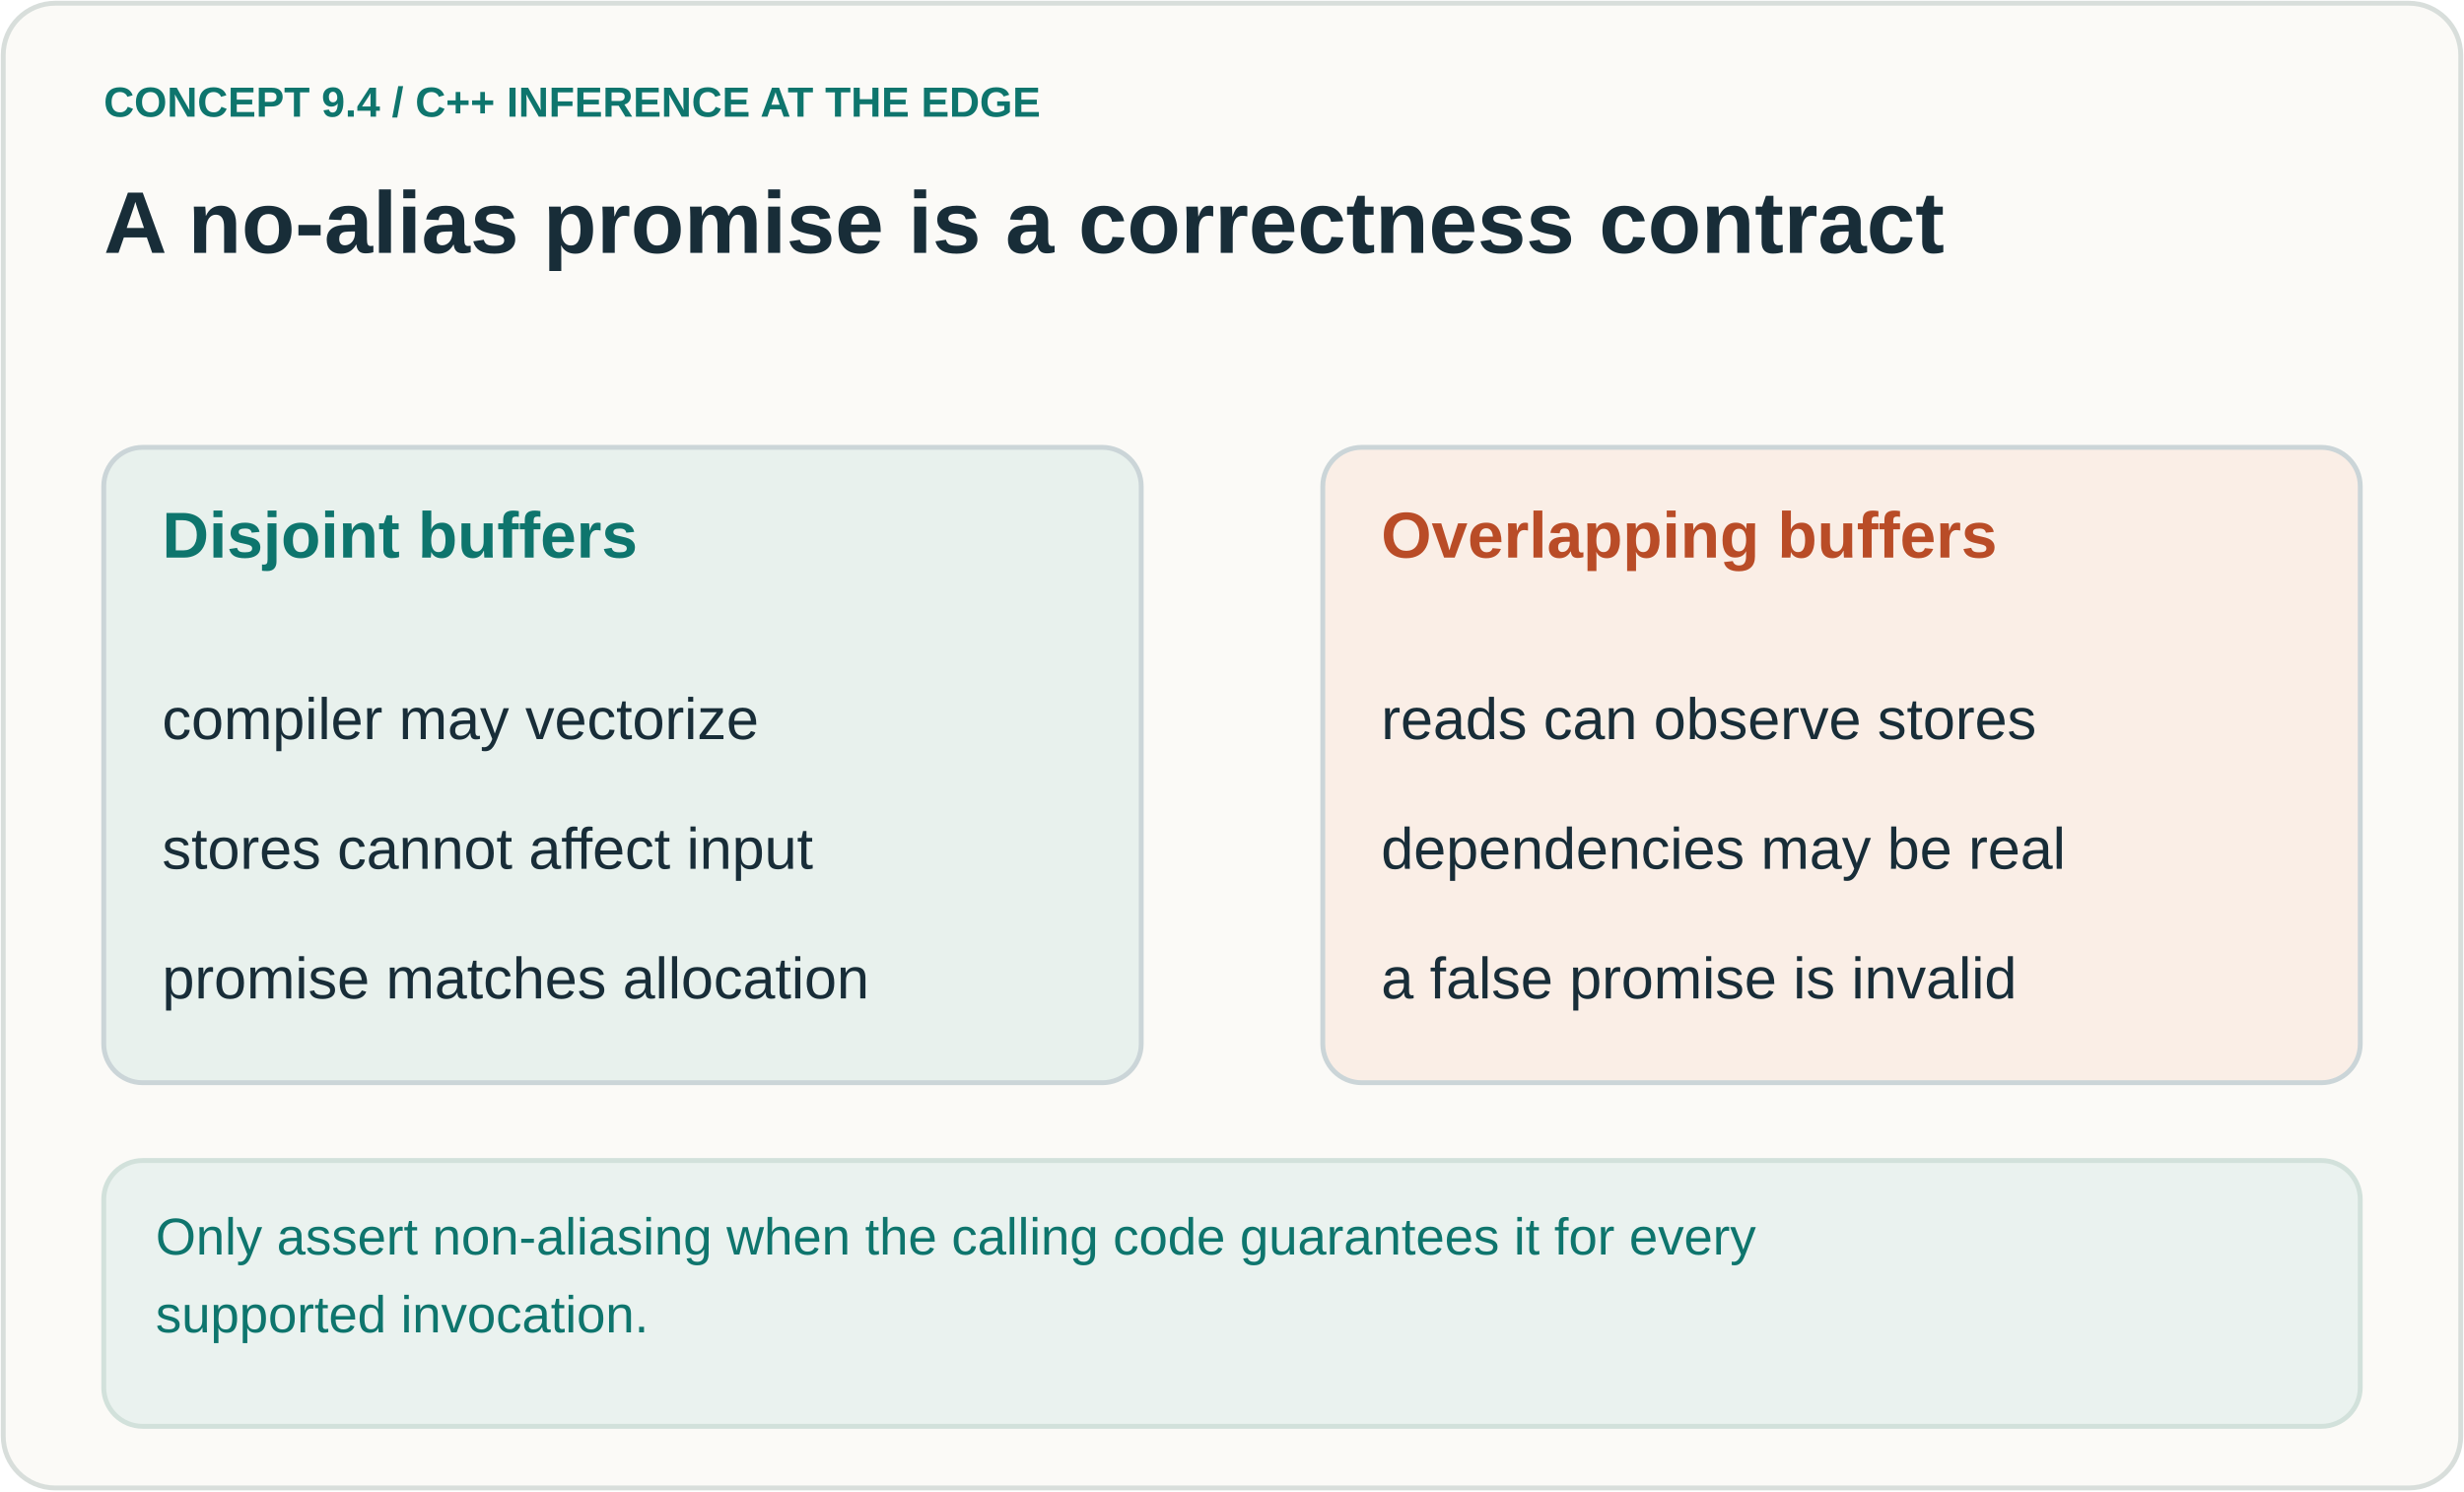
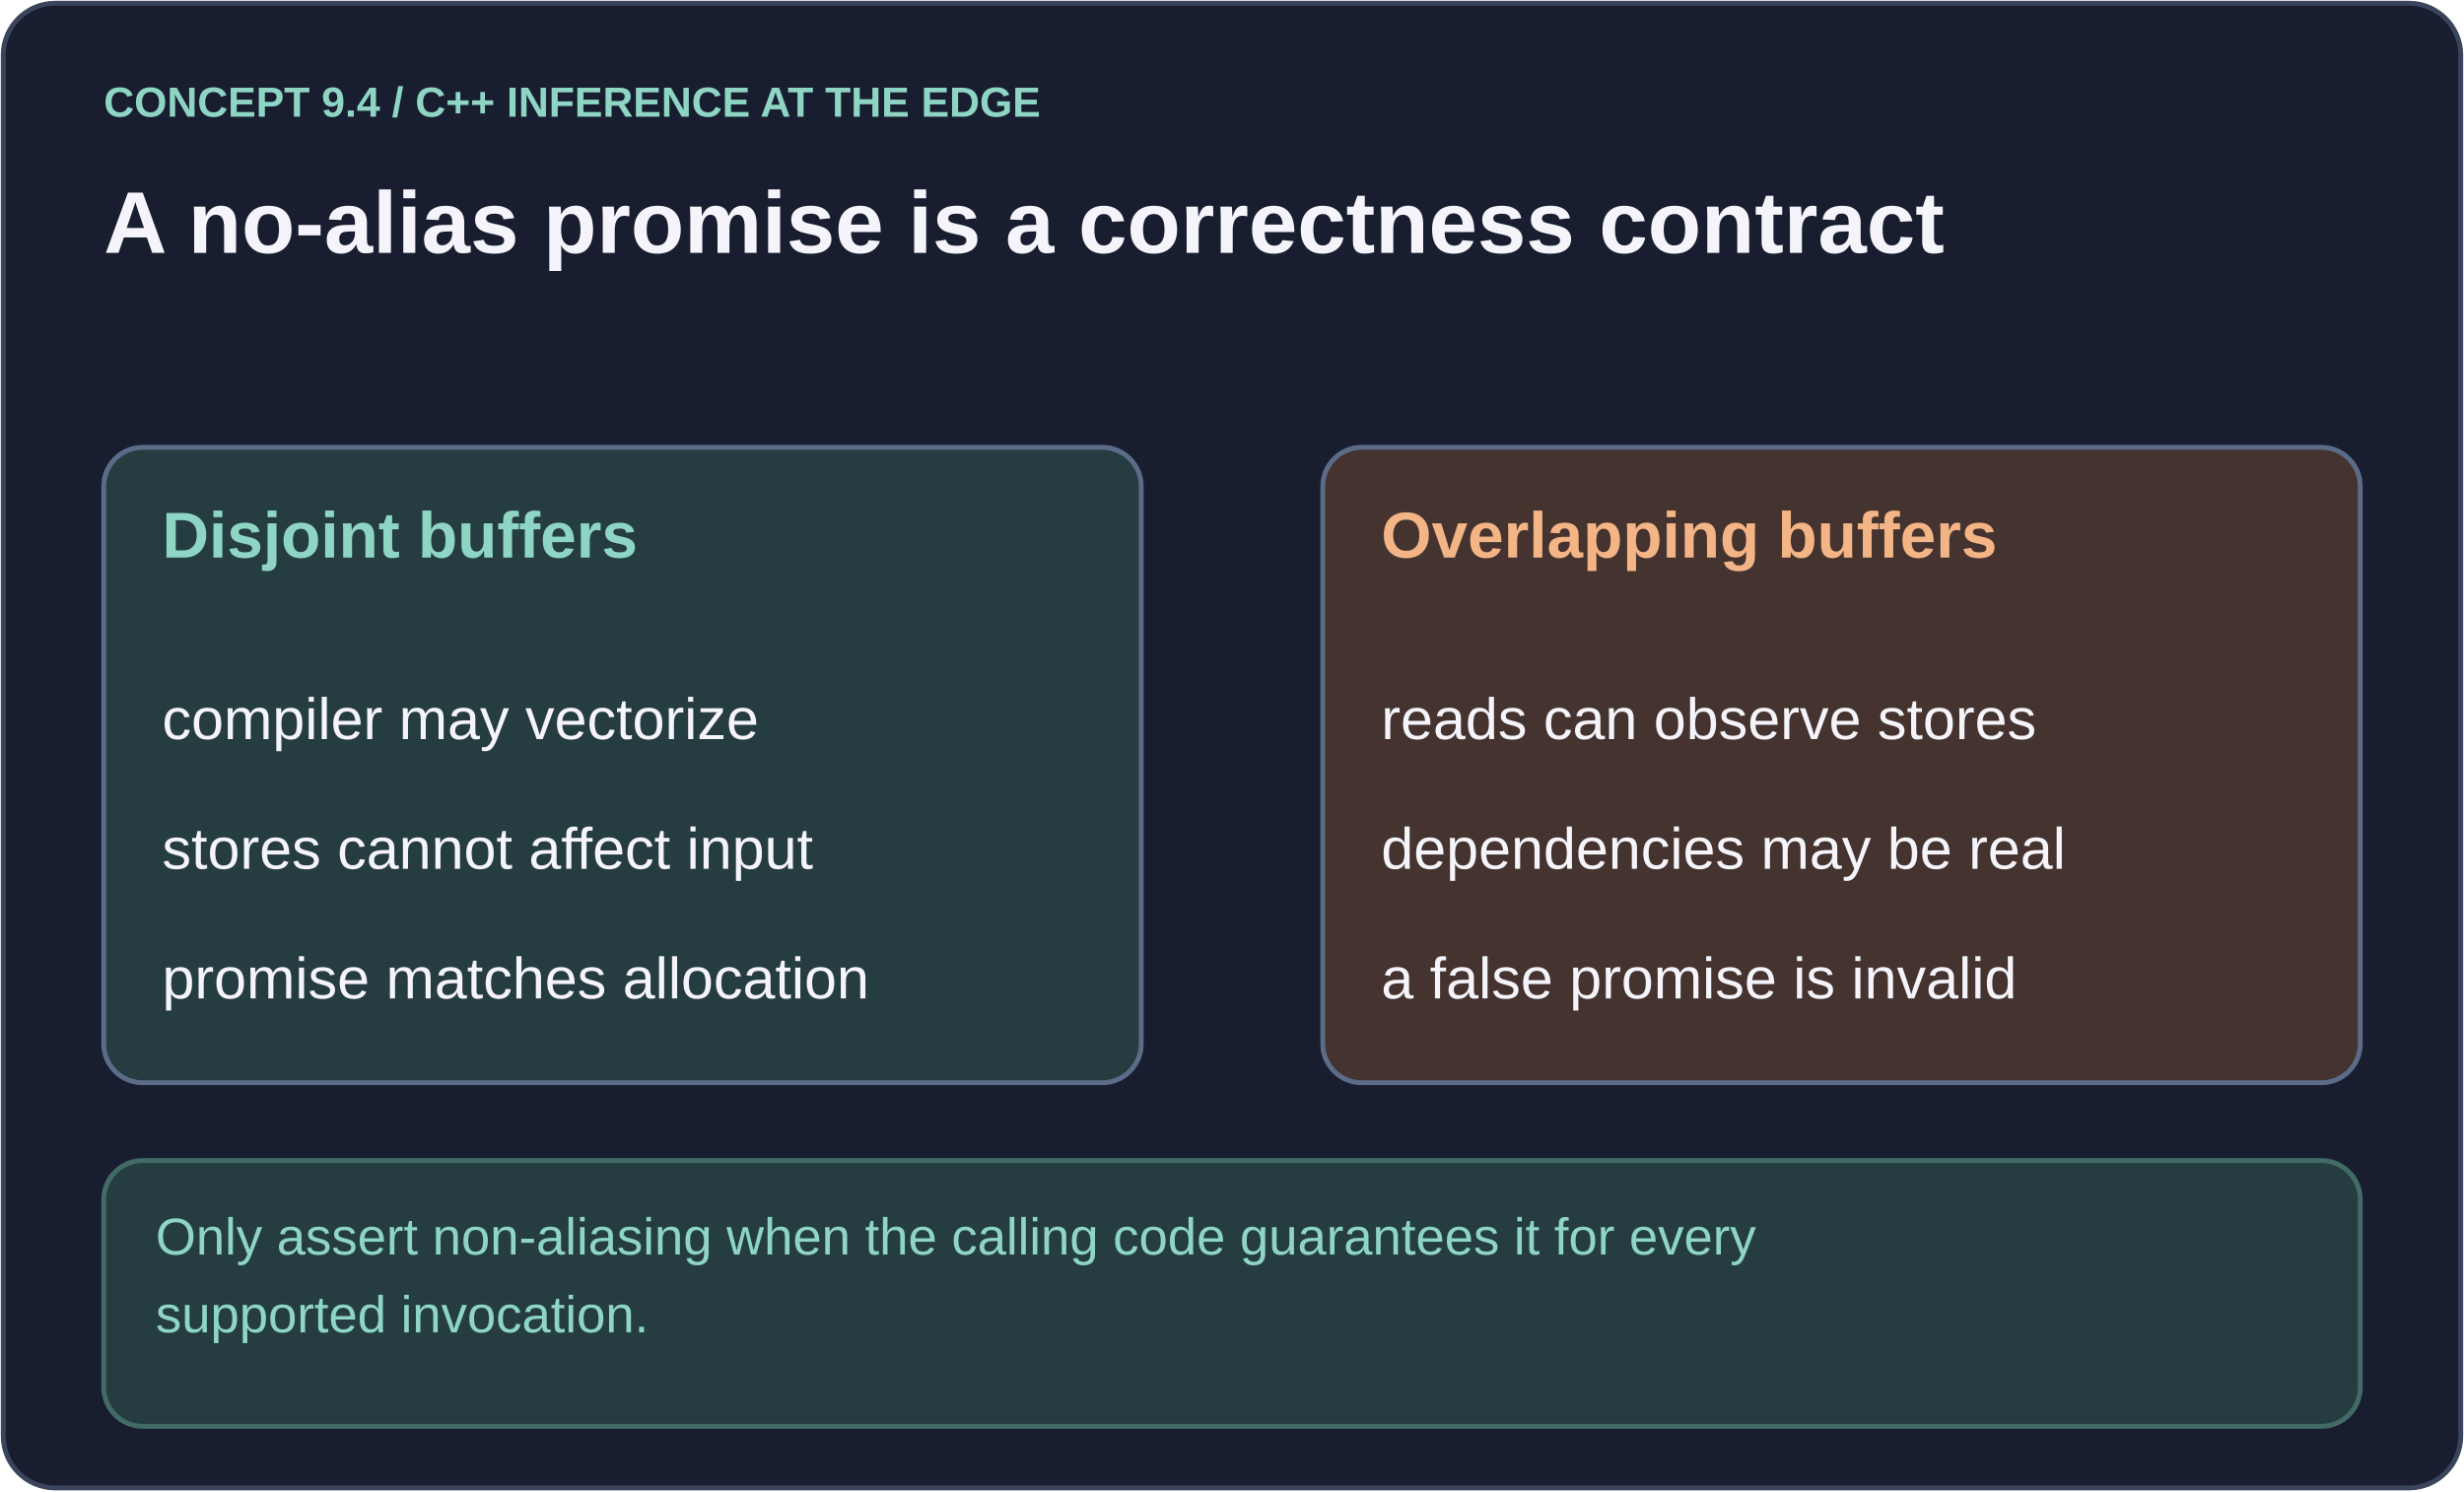
<svg xmlns="http://www.w3.org/2000/svg" width="760" height="460" viewBox="0 0 760 460" role="img" aria-labelledby="title desc">
  <defs>
    <marker id="arrow" viewBox="0 0 10 10" refX="9" refY="5" markerWidth="6" markerHeight="6" orient="auto-start-reverse">
      <path d="M0 0 L10 5 L0 10 Z" fill="#738993" />
    </marker>
  </defs>
  <g font-family="Arial, Helvetica, sans-serif">
-     <rect x="1" y="1" width="758" height="458" rx="16" fill="#fbfaf7" stroke="#d8dedb" stroke-width="1.5" />
-     <text x="32" y="36" font-size="13" fill="#0e756d" font-weight="700" text-anchor="start">CONCEPT 9.4  /  C++ INFERENCE AT THE EDGE</text>
-     <text x="32" y="78" font-size="27" fill="#182d38" font-weight="600" text-anchor="start">A no-alias promise is a correctness contract</text>
-     <rect x="32" y="138" width="320" height="196" rx="12" fill="#e8f1ed" stroke="#cbd5d8" stroke-width="1.5" />
-     <text x="50" y="172" font-size="20" fill="#0e756d" font-weight="600" text-anchor="start">Disjoint buffers</text>
-     <text x="50" y="228" font-size="18" fill="#182d38" font-weight="400" text-anchor="start">compiler may vectorize</text>
-     <text x="50" y="268" font-size="18" fill="#182d38" font-weight="400" text-anchor="start">stores cannot affect input</text>
-     <text x="50" y="308" font-size="18" fill="#182d38" font-weight="400" text-anchor="start">promise matches allocation</text>
-     <rect x="408" y="138" width="320" height="196" rx="12" fill="#faeee6" stroke="#cbd5d8" stroke-width="1.5" />
-     <text x="426" y="172" font-size="20" fill="#b94c27" font-weight="600" text-anchor="start">Overlapping buffers</text>
-     <text x="426" y="228" font-size="18" fill="#182d38" font-weight="400" text-anchor="start">reads can observe stores</text>
-     <text x="426" y="268" font-size="18" fill="#182d38" font-weight="400" text-anchor="start">dependencies may be real</text>
-     <text x="426" y="308" font-size="18" fill="#182d38" font-weight="400" text-anchor="start">a false promise is invalid</text>
-     <rect x="32" y="358" width="696" height="82" rx="12" fill="#eaf2ef" stroke="#d2e1db" stroke-width="1.5" />
-     <text x="48" y="387" font-size="16" fill="#0e756d" font-weight="400" text-anchor="start">Only assert non-aliasing when the calling code guarantees it for every</text>
-     <text x="48" y="411" font-size="16" fill="#0e756d" font-weight="400" text-anchor="start">supported invocation.</text>
+     <rect x="1" y="1" width="758" height="458" rx="16" fill="#181e30" stroke="#3a455c" stroke-width="1.5" />
+     <text x="32" y="36" font-size="13" fill="#8ed5c4" font-weight="700" text-anchor="start">CONCEPT 9.4  /  C++ INFERENCE AT THE EDGE</text>
+     <text x="32" y="78" font-size="27" fill="#f5f4fa" font-weight="600" text-anchor="start">A no-alias promise is a correctness contract</text>
+     <rect x="32" y="138" width="320" height="196" rx="12" fill="#253d40" stroke="#5c6c88" stroke-width="1.5" />
+     <text x="50" y="172" font-size="20" fill="#8ed5c4" font-weight="600" text-anchor="start">Disjoint buffers</text>
+     <text x="50" y="228" font-size="18" fill="#f5f4fa" font-weight="400" text-anchor="start">compiler may vectorize</text>
+     <text x="50" y="268" font-size="18" fill="#f5f4fa" font-weight="400" text-anchor="start">stores cannot affect input</text>
+     <text x="50" y="308" font-size="18" fill="#f5f4fa" font-weight="400" text-anchor="start">promise matches allocation</text>
+     <rect x="408" y="138" width="320" height="196" rx="12" fill="#44332e" stroke="#5c6c88" stroke-width="1.5" />
+     <text x="426" y="172" font-size="20" fill="#f3b486" font-weight="600" text-anchor="start">Overlapping buffers</text>
+     <text x="426" y="228" font-size="18" fill="#f5f4fa" font-weight="400" text-anchor="start">reads can observe stores</text>
+     <text x="426" y="268" font-size="18" fill="#f5f4fa" font-weight="400" text-anchor="start">dependencies may be real</text>
+     <text x="426" y="308" font-size="18" fill="#f5f4fa" font-weight="400" text-anchor="start">a false promise is invalid</text>
+     <rect x="32" y="358" width="696" height="82" rx="12" fill="#253d40" stroke="#426b66" stroke-width="1.5" />
+     <text x="48" y="387" font-size="16" fill="#8ed5c4" font-weight="400" text-anchor="start">Only assert non-aliasing when the calling code guarantees it for every</text>
+     <text x="48" y="411" font-size="16" fill="#8ed5c4" font-weight="400" text-anchor="start">supported invocation.</text>
  </g>
</svg>
